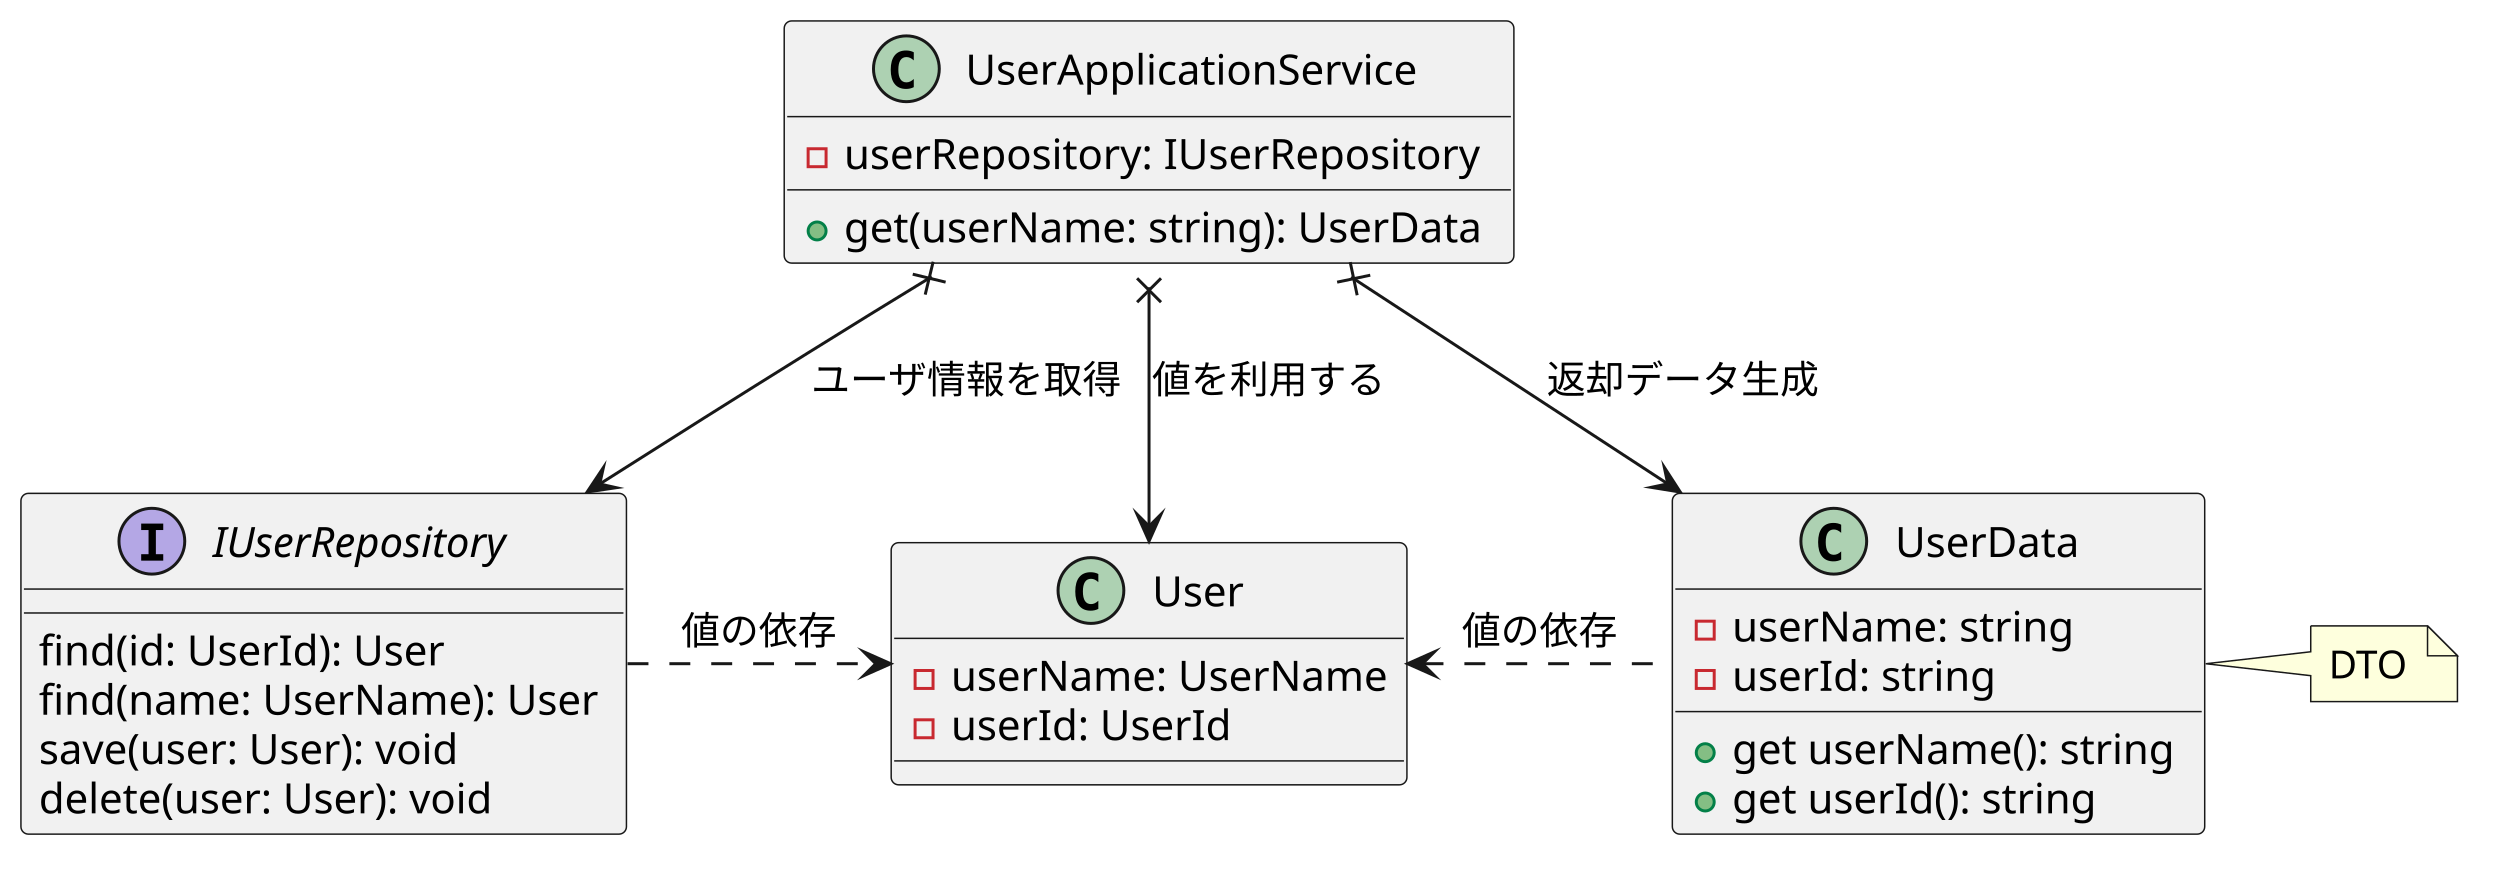
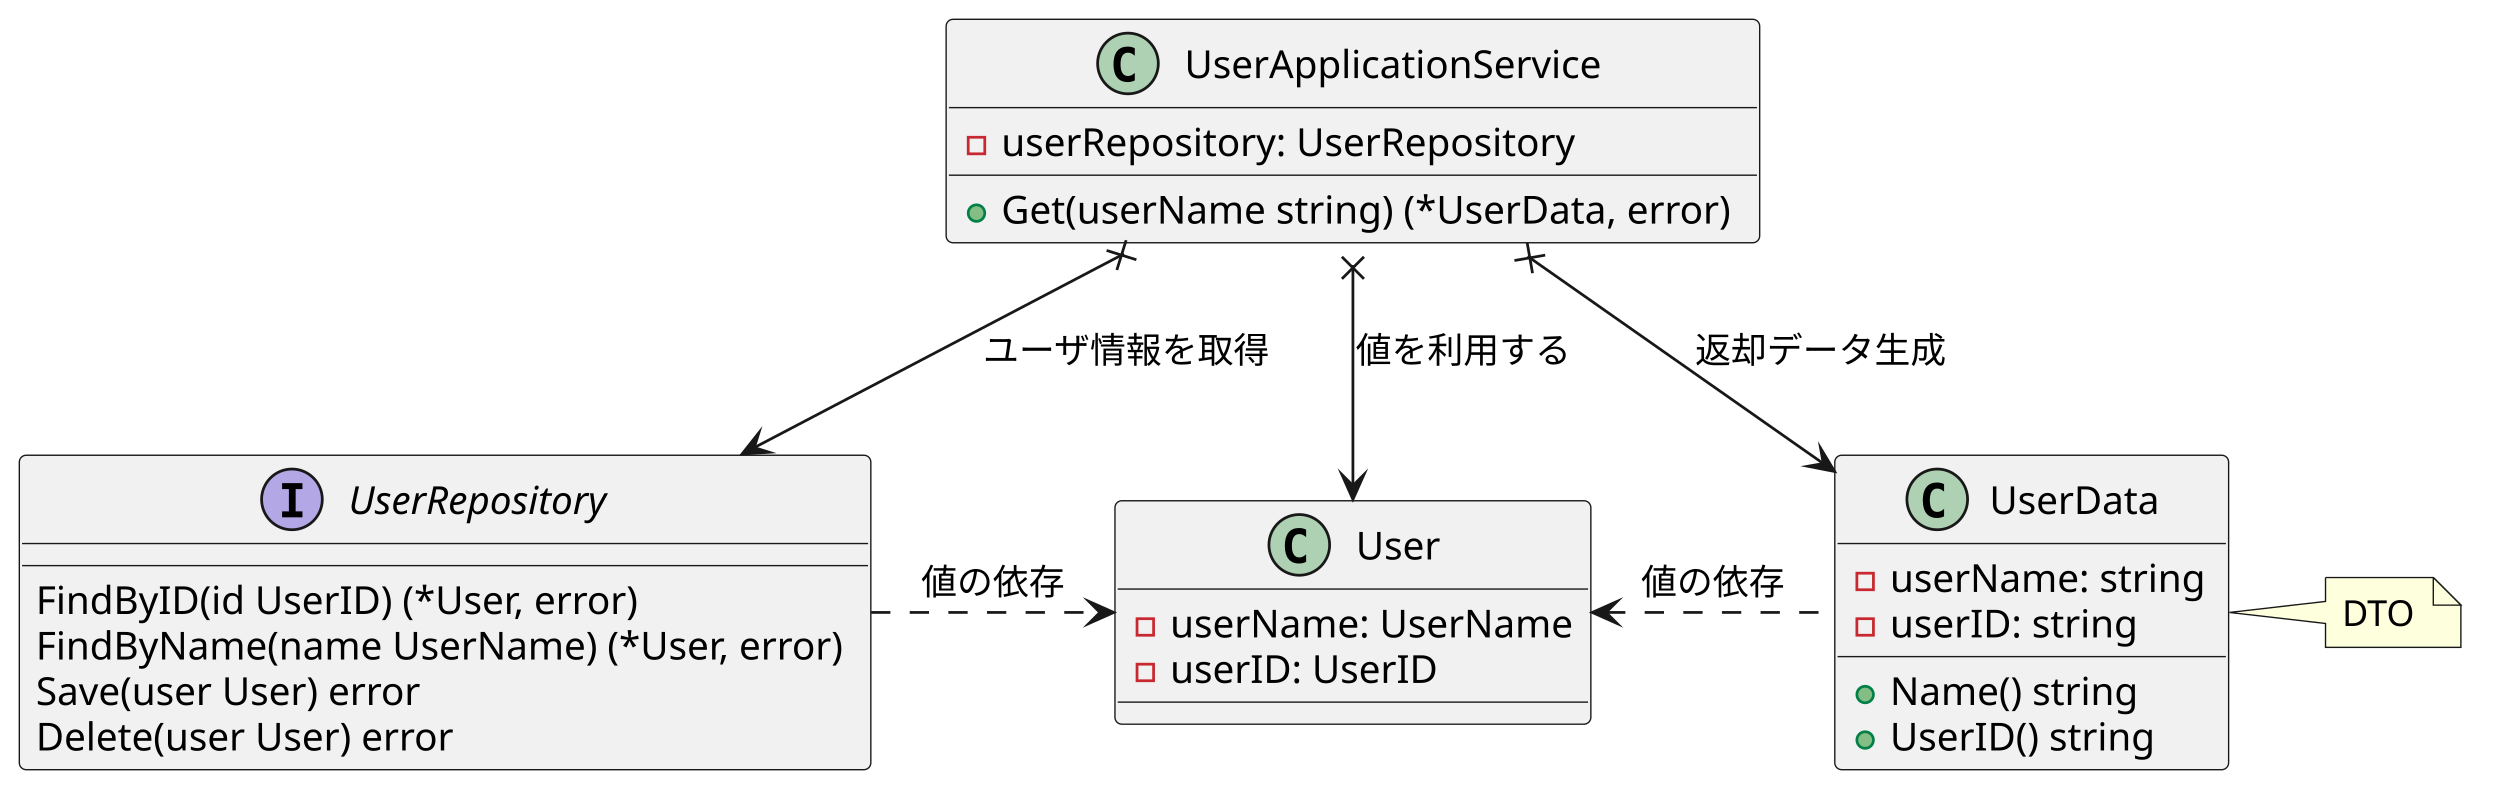
- <svg xmlns="http://www.w3.org/2000/svg" version="1.1" data-diagram-type="CLASS" style="width:836px;height:293px;background:#FFFFFF;" width="836px" height="293px" viewBox="0 0 836 293" zoomAndPan="magnify" preserveAspectRatio="none" contentStyleType="text/css">
+ <svg xmlns="http://www.w3.org/2000/svg" version="1.1" data-diagram-type="CLASS" style="width:906px;height:293px;background:#FFFFFF;" width="906px" height="293px" viewBox="0 0 906 293" zoomAndPan="magnify" preserveAspectRatio="none" contentStyleType="text/css">
  <defs />
  <g font-family="sans-serif" lengthAdjust="spacing">
    <g class="entity" data-qualified-name="UserApplicationService" id="ent0001" data-source-line="1">
-       <rect x="262.24" y="7" width="244.005" height="80.977" fill="#F1F1F1" style="stroke:#181818;stroke-width:0.5;" rx="2.5" ry="2.5" />
-       <ellipse cx="303.096" cy="23" rx="11" ry="11" fill="#ADD1B2" style="stroke:#181818;stroke-width:1;" />
-       <path d="M305.569,29.143 Q304.988,29.442 304.349,29.591 Q303.71,29.741 303.004,29.741 Q300.497,29.741 299.178,28.089 Q297.858,26.437 297.858,23.316 Q297.858,20.187 299.178,18.535 Q300.497,16.883 303.004,16.883 Q303.71,16.883 304.357,17.032 Q305.005,17.182 305.569,17.48 L305.569,20.203 Q304.938,19.622 304.345,19.352 Q303.751,19.083 303.121,19.083 Q301.776,19.083 301.091,20.149 Q300.406,21.216 300.406,23.316 Q300.406,25.408 301.091,26.474 Q301.776,27.541 303.121,27.541 Q303.751,27.541 304.345,27.271 Q304.938,27.001 305.569,26.42 Z " fill="#000" />
-       <text x="322.842" y="28.291" fill="#000" font-size="14" textLength="154.547">UserApplicationService</text>
-       <line x1="263.24" y1="39" x2="505.245" y2="39" style="stroke:#181818;stroke-width:0.5;" />
+       <rect x="342.88" y="7" width="294.83" height="80.977" fill="#F1F1F1" style="stroke:#181818;stroke-width:0.5;" rx="2.5" ry="2.5" />
+       <ellipse cx="408.772" cy="23" rx="11" ry="11" fill="#ADD1B2" style="stroke:#181818;stroke-width:1;" />
+       <path d="M411.245,29.143 Q410.664,29.442 410.025,29.591 Q409.385,29.741 408.68,29.741 Q406.173,29.741 404.853,28.089 Q403.533,26.437 403.533,23.316 Q403.533,20.187 404.853,18.535 Q406.173,16.883 408.68,16.883 Q409.385,16.883 410.033,17.032 Q410.68,17.182 411.245,17.48 L411.245,20.203 Q410.614,19.622 410.02,19.352 Q409.427,19.083 408.796,19.083 Q407.451,19.083 406.766,20.149 Q406.082,21.216 406.082,23.316 Q406.082,25.408 406.766,26.474 Q407.451,27.541 408.796,27.541 Q409.427,27.541 410.02,27.271 Q410.614,27.001 411.245,26.42 Z " fill="#000" />
+       <text x="429.272" y="28.291" fill="#000" font-size="14" textLength="154.547">UserApplicationService</text>
+       <line x1="343.88" y1="39" x2="636.71" y2="39" style="stroke:#181818;stroke-width:0.5;" />
      <g data-visibility-modifier="PRIVATE_FIELD">
-         <rect x="270.24" y="49.744" width="6" height="6" fill="none" style="stroke:#C82930;stroke-width:1;" />
+         <rect x="350.88" y="49.744" width="6" height="6" fill="none" style="stroke:#C82930;stroke-width:1;" />
      </g>
-       <text x="282.24" y="56.535" fill="#000" font-size="14" textLength="216.863">userRepository: IUserRepository</text>
-       <line x1="263.24" y1="63.488" x2="505.245" y2="63.488" style="stroke:#181818;stroke-width:0.5;" />
+       <text x="362.88" y="56.535" fill="#000" font-size="14" textLength="212.83">userRepository: UserRepository</text>
+       <line x1="343.88" y1="63.488" x2="636.71" y2="63.488" style="stroke:#181818;stroke-width:0.5;" />
      <g data-visibility-modifier="PUBLIC_METHOD">
-         <ellipse cx="273.24" cy="77.232" rx="3" ry="3" fill="#84BE84" style="stroke:#038048;stroke-width:1;" />
+         <ellipse cx="353.88" cy="77.232" rx="3" ry="3" fill="#84BE84" style="stroke:#038048;stroke-width:1;" />
      </g>
-       <text x="282.24" y="81.023" fill="#000" font-size="14" textLength="218.005">get(userName: string): UserData</text>
+       <text x="362.88" y="81.023" fill="#000" font-size="14" textLength="268.83">Get(userName string) (*UserData, error)</text>
    </g>
    <g class="entity" data-qualified-name="UserData" id="ent0002" data-source-line="1">
-       <rect x="559.23" y="164.98" width="178.024" height="113.953" fill="#F1F1F1" style="stroke:#181818;stroke-width:0.5;" rx="2.5" ry="2.5" />
-       <ellipse cx="613.217" cy="180.98" rx="11" ry="11" fill="#ADD1B2" style="stroke:#181818;stroke-width:1;" />
-       <path d="M615.69,187.123 Q615.109,187.422 614.47,187.571 Q613.831,187.721 613.125,187.721 Q610.618,187.721 609.298,186.069 Q607.979,184.417 607.979,181.296 Q607.979,178.167 609.298,176.515 Q610.618,174.863 613.125,174.863 Q613.831,174.863 614.478,175.012 Q615.126,175.162 615.69,175.46 L615.69,178.183 Q615.059,177.602 614.466,177.332 Q613.872,177.063 613.241,177.063 Q611.897,177.063 611.212,178.129 Q610.527,179.196 610.527,181.296 Q610.527,183.388 611.212,184.454 Q611.897,185.521 613.241,185.521 Q613.872,185.521 614.466,185.251 Q615.059,184.981 615.69,184.4 Z " fill="#000" />
-       <text x="633.717" y="186.271" fill="#000" font-size="14" textLength="61.551">UserData</text>
-       <line x1="560.23" y1="196.98" x2="736.254" y2="196.98" style="stroke:#181818;stroke-width:0.5;" />
+       <rect x="664.93" y="164.98" width="142.724" height="113.953" fill="#F1F1F1" style="stroke:#181818;stroke-width:0.5;" rx="2.5" ry="2.5" />
+       <ellipse cx="702.058" cy="180.98" rx="11" ry="11" fill="#ADD1B2" style="stroke:#181818;stroke-width:1;" />
+       <path d="M704.531,187.123 Q703.95,187.422 703.311,187.571 Q702.672,187.721 701.966,187.721 Q699.459,187.721 698.139,186.069 Q696.82,184.417 696.82,181.296 Q696.82,178.167 698.139,176.515 Q699.459,174.863 701.966,174.863 Q702.672,174.863 703.319,175.012 Q703.966,175.162 704.531,175.46 L704.531,178.183 Q703.9,177.602 703.307,177.332 Q702.713,177.063 702.082,177.063 Q700.737,177.063 700.053,178.129 Q699.368,179.196 699.368,181.296 Q699.368,183.388 700.053,184.454 Q700.737,185.521 702.082,185.521 Q702.713,185.521 703.307,185.251 Q703.9,184.981 704.531,184.4 Z " fill="#000" />
+       <text x="720.975" y="186.271" fill="#000" font-size="14" textLength="61.551">UserData</text>
+       <line x1="665.93" y1="196.98" x2="806.654" y2="196.98" style="stroke:#181818;stroke-width:0.5;" />
      <g data-visibility-modifier="PRIVATE_FIELD">
-         <rect x="567.23" y="207.724" width="6" height="6" fill="none" style="stroke:#C82930;stroke-width:1;" />
+         <rect x="672.93" y="207.724" width="6" height="6" fill="none" style="stroke:#C82930;stroke-width:1;" />
      </g>
-       <text x="579.23" y="214.515" fill="#000" font-size="14" textLength="116.724">userName: string</text>
+       <text x="684.93" y="214.515" fill="#000" font-size="14" textLength="116.724">userName: string</text>
      <g data-visibility-modifier="PRIVATE_FIELD">
-         <rect x="567.23" y="224.212" width="6" height="6" fill="none" style="stroke:#C82930;stroke-width:1;" />
+         <rect x="672.93" y="224.212" width="6" height="6" fill="none" style="stroke:#C82930;stroke-width:1;" />
      </g>
-       <text x="579.23" y="231.003" fill="#000" font-size="14" textLength="90.624">userId: string</text>
-       <line x1="560.23" y1="237.957" x2="736.254" y2="237.957" style="stroke:#181818;stroke-width:0.5;" />
+       <text x="684.93" y="231.003" fill="#000" font-size="14" textLength="92.299">userID: string</text>
+       <line x1="665.93" y1="237.957" x2="806.654" y2="237.957" style="stroke:#181818;stroke-width:0.5;" />
      <g data-visibility-modifier="PUBLIC_METHOD">
-         <ellipse cx="570.23" cy="251.701" rx="3" ry="3" fill="#84BE84" style="stroke:#038048;stroke-width:1;" />
+         <ellipse cx="675.93" cy="251.701" rx="3" ry="3" fill="#84BE84" style="stroke:#038048;stroke-width:1;" />
      </g>
-       <text x="579.23" y="255.492" fill="#000" font-size="14" textLength="152.024">get userName(): string</text>
+       <text x="684.93" y="255.492" fill="#000" font-size="14" textLength="92.046">Name() string</text>
      <g data-visibility-modifier="PUBLIC_METHOD">
-         <ellipse cx="570.23" cy="268.189" rx="3" ry="3" fill="#84BE84" style="stroke:#038048;stroke-width:1;" />
+         <ellipse cx="675.93" cy="268.189" rx="3" ry="3" fill="#84BE84" style="stroke:#038048;stroke-width:1;" />
      </g>
-       <text x="579.23" y="271.98" fill="#000" font-size="14" textLength="125.925">get userId(): string</text>
+       <text x="684.93" y="271.98" fill="#000" font-size="14" textLength="97.986">UserID() string</text>
    </g>
    <g class="entity" data-qualified-name="User" id="ent0004" data-source-line="2">
-       <rect x="298.01" y="181.47" width="172.467" height="80.977" fill="#F1F1F1" style="stroke:#181818;stroke-width:0.5;" rx="2.5" ry="2.5" />
-       <ellipse cx="364.811" cy="197.47" rx="11" ry="11" fill="#ADD1B2" style="stroke:#181818;stroke-width:1;" />
-       <path d="M367.284,203.613 Q366.703,203.912 366.064,204.061 Q365.425,204.211 364.719,204.211 Q362.212,204.211 360.892,202.559 Q359.573,200.907 359.573,197.786 Q359.573,194.657 360.892,193.005 Q362.212,191.353 364.719,191.353 Q365.425,191.353 366.072,191.502 Q366.719,191.652 367.284,191.95 L367.284,194.673 Q366.653,194.092 366.06,193.822 Q365.466,193.553 364.835,193.553 Q363.49,193.553 362.806,194.619 Q362.121,195.686 362.121,197.786 Q362.121,199.878 362.806,200.944 Q363.49,202.011 364.835,202.011 Q365.466,202.011 366.06,201.741 Q366.653,201.471 367.284,200.89 Z " fill="#000" />
-       <text x="385.311" y="202.761" fill="#000" font-size="14" textLength="30.365">User</text>
-       <line x1="299.01" y1="213.47" x2="469.477" y2="213.47" style="stroke:#181818;stroke-width:0.5;" />
+       <rect x="404.06" y="181.47" width="172.467" height="80.977" fill="#F1F1F1" style="stroke:#181818;stroke-width:0.5;" rx="2.5" ry="2.5" />
+       <ellipse cx="470.861" cy="197.47" rx="11" ry="11" fill="#ADD1B2" style="stroke:#181818;stroke-width:1;" />
+       <path d="M473.334,203.613 Q472.753,203.912 472.114,204.061 Q471.475,204.211 470.769,204.211 Q468.262,204.211 466.942,202.559 Q465.623,200.907 465.623,197.786 Q465.623,194.657 466.942,193.005 Q468.262,191.353 470.769,191.353 Q471.475,191.353 472.122,191.502 Q472.769,191.652 473.334,191.95 L473.334,194.673 Q472.703,194.092 472.11,193.822 Q471.516,193.553 470.885,193.553 Q469.54,193.553 468.856,194.619 Q468.171,195.686 468.171,197.786 Q468.171,199.878 468.856,200.944 Q469.54,202.011 470.885,202.011 Q471.516,202.011 472.11,201.741 Q472.703,201.471 473.334,200.89 Z " fill="#000" />
+       <text x="491.361" y="202.761" fill="#000" font-size="14" textLength="30.365">User</text>
+       <line x1="405.06" y1="213.47" x2="575.527" y2="213.47" style="stroke:#181818;stroke-width:0.5;" />
      <g data-visibility-modifier="PRIVATE_FIELD">
-         <rect x="306.01" y="224.214" width="6" height="6" fill="none" style="stroke:#C82930;stroke-width:1;" />
+         <rect x="412.06" y="224.214" width="6" height="6" fill="none" style="stroke:#C82930;stroke-width:1;" />
      </g>
-       <text x="318.01" y="231.005" fill="#000" font-size="14" textLength="146.467">userName: UserName</text>
+       <text x="424.06" y="231.005" fill="#000" font-size="14" textLength="146.467">userName: UserName</text>
      <g data-visibility-modifier="PRIVATE_FIELD">
-         <rect x="306.01" y="240.702" width="6" height="6" fill="none" style="stroke:#C82930;stroke-width:1;" />
+         <rect x="412.06" y="240.702" width="6" height="6" fill="none" style="stroke:#C82930;stroke-width:1;" />
      </g>
-       <text x="318.01" y="247.493" fill="#000" font-size="14" textLength="94.268">userId: UserId</text>
-       <line x1="299.01" y1="254.447" x2="469.477" y2="254.447" style="stroke:#181818;stroke-width:0.5;" />
+       <text x="424.06" y="247.493" fill="#000" font-size="14" textLength="97.617">userID: UserID</text>
+       <line x1="405.06" y1="254.447" x2="575.527" y2="254.447" style="stroke:#181818;stroke-width:0.5;" />
    </g>
-     <g class="entity" data-qualified-name="IUserRepository" id="ent0006" data-source-line="3">
-       <rect x="7" y="164.98" width="202.483" height="113.953" fill="#F1F1F1" style="stroke:#181818;stroke-width:0.5;" rx="2.5" ry="2.5" />
-       <ellipse cx="50.782" cy="180.98" rx="11" ry="11" fill="#B4A7E5" style="stroke:#181818;stroke-width:1;" />
-       <path d="M47.209,177.245 L47.209,175.087 L54.589,175.087 L54.589,177.245 L52.123,177.245 L52.123,185.322 L54.589,185.322 L54.589,187.48 L47.209,187.48 L47.209,185.322 L49.675,185.322 L49.675,177.245 Z " fill="#000" />
-       <text x="71.177" y="186.271" fill="#000" font-size="14" textLength="106.524" font-style="italic">IUserRepository</text>
-       <line x1="8" y1="196.98" x2="208.483" y2="196.98" style="stroke:#181818;stroke-width:0.5;" />
-       <line x1="8" y1="204.98" x2="208.483" y2="204.98" style="stroke:#181818;stroke-width:0.5;" />
-       <text x="13" y="222.515" fill="#000" font-size="14" textLength="139.952">find(id: UserId): User</text>
-       <text x="13" y="239.003" fill="#000" font-size="14" textLength="190.483">find(name: UserName): User</text>
-       <text x="13" y="255.492" fill="#000" font-size="14" textLength="145.161">save(user: User): void</text>
-       <text x="13" y="271.98" fill="#000" font-size="14" textLength="156.741">delete(user: User): void</text>
+     <g class="entity" data-qualified-name="UserRepository" id="ent0006" data-source-line="3">
+       <rect x="7" y="164.98" width="308.591" height="113.953" fill="#F1F1F1" style="stroke:#181818;stroke-width:0.5;" rx="2.5" ry="2.5" />
+       <ellipse cx="105.8" cy="180.98" rx="11" ry="11" fill="#B4A7E5" style="stroke:#181818;stroke-width:1;" />
+       <path d="M102.228,177.245 L102.228,175.087 L109.607,175.087 L109.607,177.245 L107.142,177.245 L107.142,185.322 L109.607,185.322 L109.607,187.48 L102.228,187.48 L102.228,185.322 L104.693,185.322 L104.693,177.245 Z " fill="#000" />
+       <text x="126.3" y="186.271" fill="#000" font-size="14" textLength="102.491" font-style="italic">UserRepository</text>
+       <line x1="8" y1="196.98" x2="314.591" y2="196.98" style="stroke:#181818;stroke-width:0.5;" />
+       <line x1="8" y1="204.98" x2="314.591" y2="204.98" style="stroke:#181818;stroke-width:0.5;" />
+       <text x="13" y="222.515" fill="#000" font-size="14" textLength="223.31">FindByID(id UserID) (*User, error)</text>
+       <text x="13" y="239.003" fill="#000" font-size="14" textLength="296.591">FindByName(name UserName) (*User, error)</text>
+       <text x="13" y="255.492" fill="#000" font-size="14" textLength="141.586">Save(user User) error</text>
+       <text x="13" y="271.98" fill="#000" font-size="14" textLength="154.438">Delete(user User) error</text>
    </g>
    <g class="entity" data-qualified-name="GMN10" id="ent0011" data-source-line="18">
-       <path d="M772.71,209.3 L772.71,217.95 L737.58,221.95 L772.71,225.95 L772.71,234.611 A0,0 0 0 0 772.71,234.611 L821.767,234.611 A0,0 0 0 0 821.767,234.611 L821.767,219.3 L811.767,209.3 L772.71,209.3 A0,0 0 0 0 772.71,209.3" style="stroke:#181818;stroke-width:0.5;" fill="#FEFFDD" />
-       <path d="M811.767,209.3 L811.767,219.3 L821.767,219.3 L811.767,209.3" style="stroke:#181818;stroke-width:0.5;" fill="#FEFFDD" />
-       <text x="778.71" y="226.868" fill="#000" font-size="13" textLength="28.057">DTO</text>
+       <path d="M842.77,209.3 L842.77,217.95 L807.94,221.95 L842.77,225.95 L842.77,234.611 A0,0 0 0 0 842.77,234.611 L891.827,234.611 A0,0 0 0 0 891.827,234.611 L891.827,219.3 L881.827,209.3 L842.77,209.3 A0,0 0 0 0 842.77,209.3" style="stroke:#181818;stroke-width:0.5;" fill="#FEFFDD" />
+       <path d="M881.827,209.3 L881.827,219.3 L891.827,219.3 L881.827,209.3" style="stroke:#181818;stroke-width:0.5;" fill="#FEFFDD" />
+       <text x="848.77" y="226.868" fill="#000" font-size="13" textLength="28.057">DTO</text>
    </g>
    <g class="link" data-entity-1="ent0001" data-entity-2="ent0002" id="lnk3" data-source-line="1" data-link-type="dependency">
-       <path d="M451.837,92.645 C486.477,115.275 519.554,136.886 557.704,161.806" style="stroke:#181818;stroke-width:1;" fill="none" id="UserApplicationService-UserData" codeLine="1" />
-       <path d="M447.138,94.353 L458.211,92.031 M451.514,87.656 L453.836,98.729" style="stroke:#181818;stroke-width:1;" fill="none" />
-       <polygon points="561.89,164.54,556.543,156.269,557.704,161.806,552.168,162.967,561.89,164.54" fill="#181818" style="stroke:#181818;stroke-width:1;stroke-linejoin:miter;stroke-miterlimit:10;" />
-       <text x="517.24" y="131.548" fill="#000" font-size="13" textLength="91">返却データ生成</text>
+       <path d="M553.591,92.862 C588.641,117.432 623.276,141.72 660.756,167.99" style="stroke:#181818;stroke-width:1;" fill="none" id="UserApplicationService-UserData" codeLine="1" />
+       <path d="M548.838,94.415 L559.981,92.457 M553.43,87.865 L555.389,99.008" style="stroke:#181818;stroke-width:1;" fill="none" />
+       <polygon points="664.85,170.86,659.776,162.419,660.756,167.99,655.184,168.97,664.85,170.86" fill="#181818" style="stroke:#181818;stroke-width:1;stroke-linejoin:miter;stroke-miterlimit:10;" />
+       <text x="614.3" y="131.548" fill="#000" font-size="13" textLength="91">返却データ生成</text>
    </g>
    <g class="link" data-entity-1="ent0001" data-entity-2="ent0004" id="lnk5" data-source-line="2" data-link-type="dependency">
-       <path d="M384.24,96.06 C384.24,123.9 384.24,148.04 384.24,175.97" style="stroke:#181818;stroke-width:1;" fill="none" id="UserApplicationService-User" codeLine="2" />
-       <path d="M380.24,93.06 L388.24,101.06 M388.24,93.06 L380.24,101.06" style="stroke:#181818;stroke-width:1;" fill="none" />
-       <polygon points="384.24,180.97,388.24,171.97,384.24,175.97,380.24,171.97,384.24,180.97" fill="#181818" style="stroke:#181818;stroke-width:1;stroke-linejoin:miter;stroke-miterlimit:10;" />
-       <text x="385.24" y="131.548" fill="#000" font-size="13" textLength="78">値を利用する</text>
+       <path d="M490.3,96.06 C490.3,123.9 490.3,148.04 490.3,175.97" style="stroke:#181818;stroke-width:1;" fill="none" id="UserApplicationService-User" codeLine="2" />
+       <path d="M486.3,93.06 L494.3,101.06 M494.3,93.06 L486.3,101.06" style="stroke:#181818;stroke-width:1;" fill="none" />
+       <polygon points="490.3,180.97,494.3,171.97,490.3,175.97,486.3,171.97,490.3,180.97" fill="#181818" style="stroke:#181818;stroke-width:1;stroke-linejoin:miter;stroke-miterlimit:10;" />
+       <text x="491.3" y="131.548" fill="#000" font-size="13" textLength="78">値を利用する</text>
    </g>
    <g class="link" data-entity-1="ent0001" data-entity-2="ent0006" id="lnk7" data-source-line="3" data-link-type="dependency">
-       <path d="M311.572,92.498 C295.762,102.148 285.79,108.3 270.24,117.98 C246.19,132.95 224.481,146.649 200.551,161.849" style="stroke:#181818;stroke-width:1;" fill="none" id="UserApplicationService-IUserRepository" codeLine="3" />
-       <path d="M312.048,87.521 L309.388,98.517 M316.216,94.349 L305.22,91.689" style="stroke:#181818;stroke-width:1;" fill="none" />
-       <polygon points="196.33,164.53,206.072,163.081,200.551,161.849,201.782,156.328,196.33,164.53" fill="#181818" style="stroke:#181818;stroke-width:1;stroke-linejoin:miter;stroke-miterlimit:10;" />
-       <text x="271.24" y="131.548" fill="#000" font-size="13" textLength="104">ユーザ情報を取得</text>
+       <path d="M407.315,91.984 C364.145,114.614 320.878,137.299 273.338,162.219" style="stroke:#181818;stroke-width:1;" fill="none" id="UserApplicationService-UserRepository" codeLine="3" />
+       <path d="M408.114,87.049 L404.743,97.848 M411.829,94.134 L401.029,90.763" style="stroke:#181818;stroke-width:1;" fill="none" />
+       <polygon points="268.91,164.54,278.738,163.904,273.338,162.219,275.024,156.819,268.91,164.54" fill="#181818" style="stroke:#181818;stroke-width:1;stroke-linejoin:miter;stroke-miterlimit:10;" />
+       <text x="356.26" y="131.548" fill="#000" font-size="13" textLength="104">ユーザ情報を取得</text>
    </g>
    <g class="link" data-entity-1="ent0006" data-entity-2="ent0004" id="lnk8" data-source-line="4" data-link-type="dependency">
-       <path d="M209.84,221.95 C238.73,221.95 264.92,221.95 292.83,221.95" style="stroke:#181818;stroke-width:1;stroke-dasharray:7,7;" fill="none" id="IUserRepository-to-User" codeLine="4" />
-       <polygon points="297.83,221.95,288.83,217.95,292.83,221.95,288.83,225.95,297.83,221.95" fill="#181818" style="stroke:#181818;stroke-width:1;stroke-linejoin:miter;stroke-miterlimit:10;" />
-       <text x="227.75" y="215.518" fill="#000" font-size="13" textLength="52">値の依存</text>
+       <path d="M315.68,221.95 C345.9,221.95 371.57,221.95 398.61,221.95" style="stroke:#181818;stroke-width:1;stroke-dasharray:7,7;" fill="none" id="UserRepository-to-User" codeLine="4" />
+       <polygon points="403.61,221.95,394.61,217.95,398.61,221.95,394.61,225.95,403.61,221.95" fill="#181818" style="stroke:#181818;stroke-width:1;stroke-linejoin:miter;stroke-miterlimit:10;" />
+       <text x="333.83" y="215.518" fill="#000" font-size="13" textLength="52">値の依存</text>
    </g>
    <g class="link" data-entity-1="ent0004" data-entity-2="ent0002" id="lnk9" data-source-line="5" data-link-type="dependency">
-       <path d="M475.69,221.95 C503.96,221.95 530.41,221.95 558.89,221.95" style="stroke:#181818;stroke-width:1;stroke-dasharray:7,7;" fill="none" id="User-backto-UserData" codeLine="5" />
-       <polygon points="470.69,221.95,479.69,225.95,475.69,221.95,479.69,217.95,470.69,221.95" fill="#181818" style="stroke:#181818;stroke-width:1;stroke-linejoin:miter;stroke-miterlimit:10;" />
-       <text x="488.85" y="215.518" fill="#000" font-size="13" textLength="52">値の依存</text>
+       <path d="M582.03,221.95 C610.66,221.95 637.17,221.95 664.56,221.95" style="stroke:#181818;stroke-width:1;stroke-dasharray:7,7;" fill="none" id="User-backto-UserData" codeLine="5" />
+       <polygon points="577.03,221.95,586.03,225.95,582.03,221.95,586.03,217.95,577.03,221.95" fill="#181818" style="stroke:#181818;stroke-width:1;stroke-linejoin:miter;stroke-miterlimit:10;" />
+       <text x="594.73" y="215.518" fill="#000" font-size="13" textLength="52">値の依存</text>
    </g>
  </g>
</svg>
